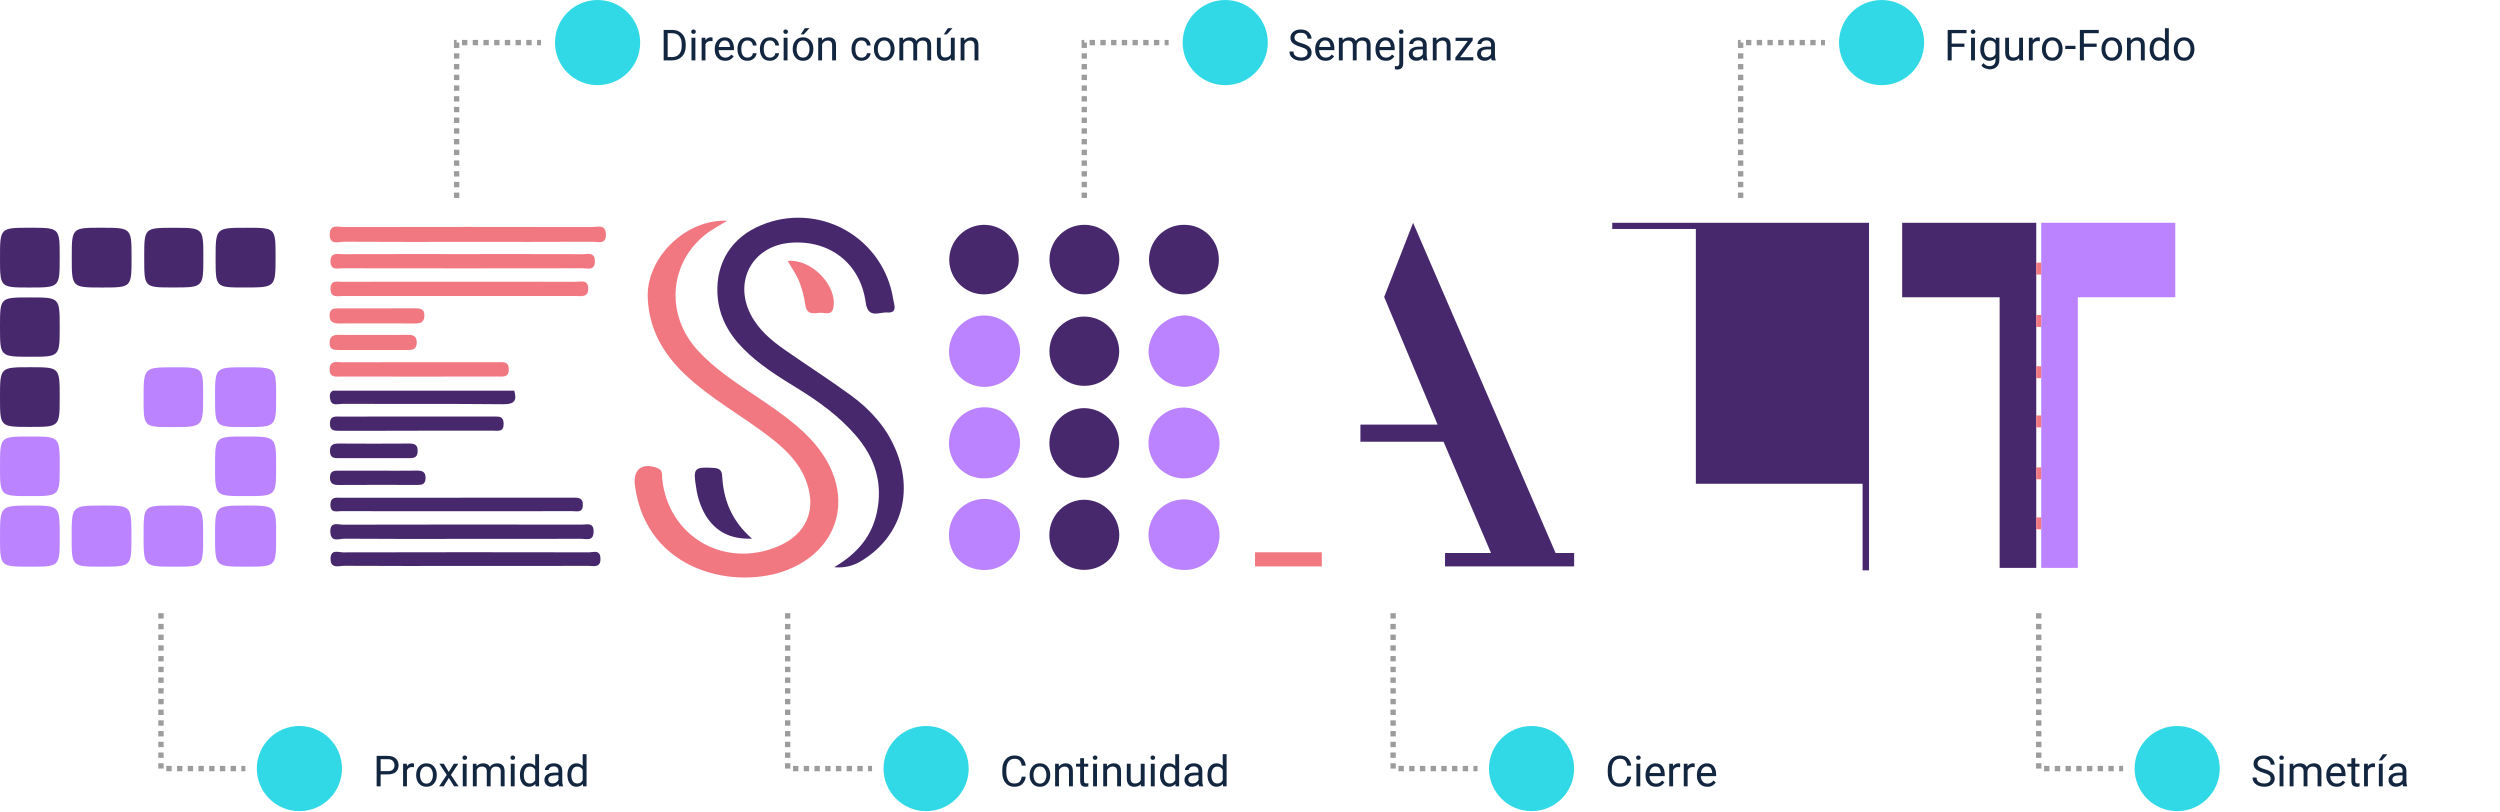
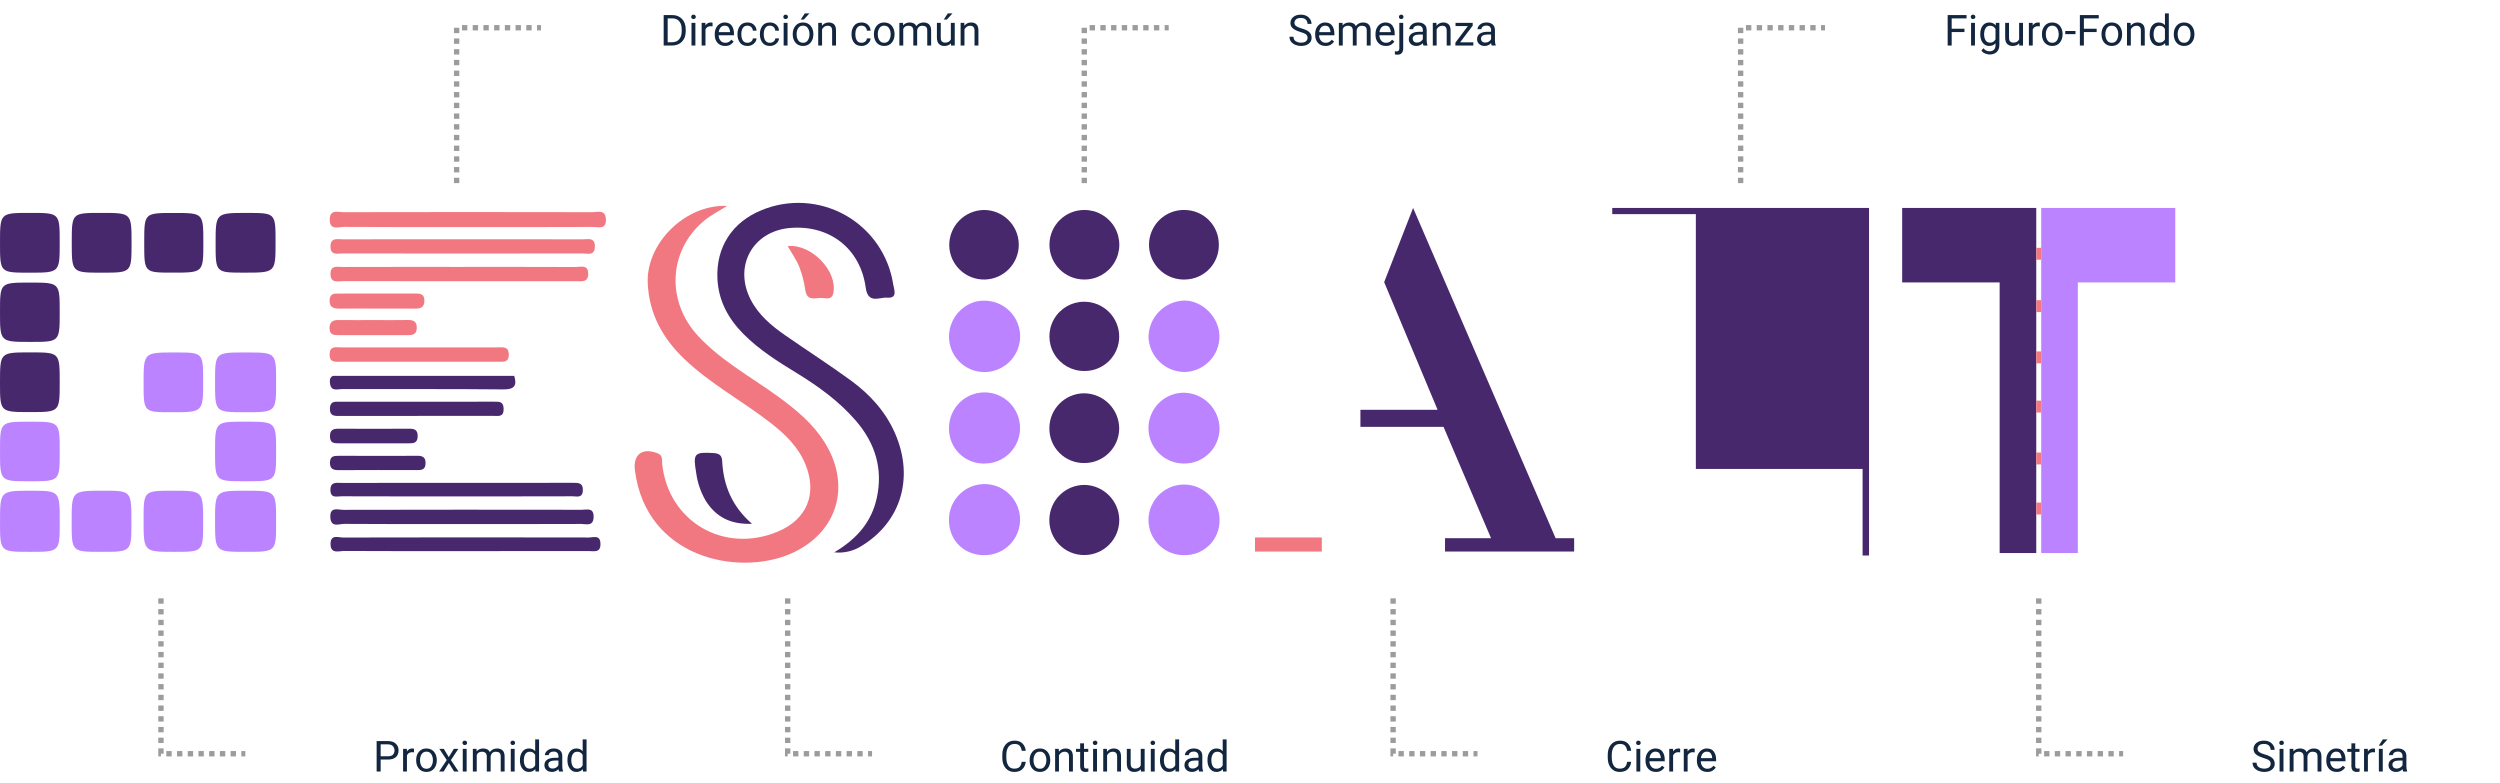
- <svg xmlns="http://www.w3.org/2000/svg" width="933.212" height="302.79" viewBox="0 0 933.212 302.79">
-   <g transform="translate(-358 -4485.405)">
-     <text transform="translate(497.265 4761.942)" fill="#12263f" font-size="16" font-family="Roboto-Regular, Roboto">
+ <svg xmlns="http://www.w3.org/2000/svg" width="933.212" height="292" viewBox="0 0 933.212 292">
+   <g transform="translate(-358 -4620.942)">
+     <text transform="translate(497.265 4891.942)" fill="#12263f" font-size="16" font-family="Roboto-Regular, Roboto">
      <tspan x="0" y="17">Proximidad</tspan>
    </text>
-     <text transform="translate(731.209 4761.942)" fill="#12263f" font-size="16" font-family="Roboto-Regular, Roboto">
+     <text transform="translate(731.209 4891.942)" fill="#12263f" font-size="16" font-family="Roboto-Regular, Roboto">
      <tspan x="0" y="17">Continuidad</tspan>
    </text>
-     <text transform="translate(957.209 4761.942)" fill="#12263f" font-size="16" font-family="Roboto-Regular, Roboto">
+     <text transform="translate(957.209 4891.942)" fill="#12263f" font-size="16" font-family="Roboto-Regular, Roboto">
      <tspan x="0" y="17">Cierre</tspan>
    </text>
-     <text transform="translate(1198.212 4761.942)" fill="#12263f" font-size="16" font-family="Roboto-Regular, Roboto">
+     <text transform="translate(1198.212 4891.942)" fill="#12263f" font-size="16" font-family="Roboto-Regular, Roboto">
      <tspan x="0" y="17">Simetría</tspan>
    </text>
-     <text transform="translate(604.407 4490.942)" fill="#12263f" font-size="16" font-family="Roboto-Regular, Roboto">
+     <text transform="translate(604.407 4620.942)" fill="#12263f" font-size="16" font-family="Roboto-Regular, Roboto">
      <tspan x="0" y="17">Dirección común </tspan>
    </text>
-     <text transform="translate(838.7 4490.942)" fill="#12263f" font-size="16" font-family="Roboto-Regular, Roboto">
+     <text transform="translate(838.7 4620.942)" fill="#12263f" font-size="16" font-family="Roboto-Regular, Roboto">
      <tspan x="0" y="17">Semejanza</tspan>
    </text>
-     <text transform="translate(1083.705 4490.942)" fill="#12263f" font-size="16" font-family="Roboto-Regular, Roboto">
+     <text transform="translate(1083.705 4620.942)" fill="#12263f" font-size="16" font-family="Roboto-Regular, Roboto">
      <tspan x="0" y="17">Figuro-Fondo</tspan>
    </text>
-     <path d="M1634.891,736.619c-3.023,1.9-5.87,3.307-8.278,5.258-13.642,11.058-14.688,30.284-2.518,43.343,8.7,9.34,19.926,15.349,30.081,22.766,6.484,4.734,12.6,9.8,16.969,16.682,10.363,16.339,4.945,34.292-12.771,41.87-19.544,8.359-53.667,1.528-57.906-31.144-.783-6.033,2.752-8.658,8.458-6.432,2.092.816,1.556,2.54,1.713,4.019,2.281,21.478,23.066,33.626,43.164,25.21,10.939-4.581,14.847-14.187,10.227-25.3-2.679-6.439-7.536-11.091-12.911-15.272-10.5-8.166-22.354-14.485-32.074-23.724-8.188-7.783-13.277-16.938-13.8-28.407C1604.562,750.607,1619.28,735.937,1634.891,736.619Z" transform="translate(-1005.454 3831.19)" fill="#f17781" />
-     <path d="M1686.2,865.536c8.86-5.231,14.041-11.688,15.918-20.416,2.331-10.842-.637-20.353-7.781-28.657-6.326-7.354-14.1-12.943-22.316-17.966-6.979-4.264-13.889-8.628-19.7-14.474-5.71-5.742-9.344-12.486-9.716-20.7-.532-11.7,5.539-21.057,16.4-25.48a35.833,35.833,0,0,1,49.223,27.67c.3,1.939,1.822,5.26-2.274,4.951-2.893-.219-7.139,2.51-7.988-3.731-1.993-14.64-13.488-23.469-28.12-22.294-14.016,1.126-21.274,14.174-14.84,26.725,2.926,5.707,7.68,9.714,12.812,13.286,8.159,5.68,16.543,11.05,24.57,16.908,7.1,5.183,12.968,11.564,16.544,19.793,7.117,16.374,2.319,32.813-12.285,41.846A15.806,15.806,0,0,1,1686.2,865.536Z" transform="translate(-1016.806 3831.59)" fill="#47286d" />
-     <path d="M1495.926,745.312c-15.277,0-30.556.051-45.833-.059-2.107-.015-5.544,1.461-5.432-2.858.1-3.815,3.182-2.624,5.205-2.628q46.367-.1,92.734,0c2.01,0,5.022-1.165,5.156,2.683.14,3.974-2.912,2.809-4.929,2.818C1527.194,745.347,1511.56,745.313,1495.926,745.312Z" transform="translate(-963.579 3830.384)" fill="#f17781" />
-     <path d="M1760.875,798.267c.071-7.273,6.164-13.413,13.162-13.263a13.325,13.325,0,1,1-.17,26.648A13.2,13.2,0,0,1,1760.875,798.267Z" transform="translate(-1048.623 3818.172)" fill="#bb83ff" />
-     <path d="M1773.96,905.243c-7.548-.042-13.067-5.5-13.1-12.952a13.269,13.269,0,1,1,13.1,12.952Z" transform="translate(-1048.62 3792.934)" fill="#bb83ff" />
-     <path d="M1889.222,798.27a13.3,13.3,0,0,1-12.984,13.345,13.548,13.548,0,0,1-13.5-12.934,13.8,13.8,0,0,1,13.332-13.739C1882.93,784.914,1889.177,791.245,1889.222,798.27Z" transform="translate(-1076.019 3818.188)" fill="#bb83ff" />
-     <path d="M1787.384,845.114a13.22,13.22,0,0,1-13.005,13.326,12.945,12.945,0,0,1-13.506-13.265,13.256,13.256,0,0,1,26.512-.061Z" transform="translate(-1048.622 3805.53)" fill="#bb83ff" />
-     <path d="M1825.129,905.262A12.958,12.958,0,0,1,1812.1,892.08a13.119,13.119,0,0,1,13.285-13,13.254,13.254,0,0,1,12.826,12.982A13.07,13.07,0,0,1,1825.129,905.262Z" transform="translate(-1062.398 3792.87)" fill="#47286d" />
-     <path d="M1876.03,858.443a13.219,13.219,0,1,1,.188-26.435,13.542,13.542,0,0,1,13.047,13.383A13.121,13.121,0,0,1,1876.03,858.443Z" transform="translate(-1076.019 3805.53)" fill="#bb83ff" />
-     <path d="M1773.915,738.7a12.981,12.981,0,1,1-12.924,13.318A13.107,13.107,0,0,1,1773.915,738.7Z" transform="translate(-1048.653 3830.624)" fill="#47286d" />
-     <path d="M1875.961,905.23a13.13,13.13,0,0,1-13.229-13.03,13.263,13.263,0,1,1,26.525.1A12.894,12.894,0,0,1,1875.961,905.23Z" transform="translate(-1076.018 3792.934)" fill="#bb83ff" />
-     <path d="M1825.2,858.332a12.86,12.86,0,0,1-13.078-13.169,13.049,13.049,0,0,1,12.932-12.862,13.2,13.2,0,0,1,13.136,13.25A12.986,12.986,0,0,1,1825.2,858.332Z" transform="translate(-1062.405 3805.451)" fill="#47286d" />
-     <path d="M1825.217,811.406a12.925,12.925,0,1,1-.186-25.849,13.038,13.038,0,0,1,13.156,13.136A12.87,12.87,0,0,1,1825.217,811.406Z" transform="translate(-1062.406 3818.022)" fill="#47286d" />
-     <path d="M1825.023,764.654a12.975,12.975,0,1,1,.193-25.95,12.976,12.976,0,1,1-.193,25.95Z" transform="translate(-1062.4 3830.623)" fill="#47286d" />
-     <path d="M1889.064,751.53a12.779,12.779,0,0,1-12.557,13.123,12.98,12.98,0,1,1-.316-25.948A12.8,12.8,0,0,1,1889.064,751.53Z" transform="translate(-1076.094 3830.623)" fill="#47286d" />
-     <path d="M1408.907,893.7c0,11.16,0,11.16-11.244,11.163-11.551,0-11.551,0-11.551-11.4s0-11.41,11.523-11.413C1408.907,882.051,1408.907,882.051,1408.907,893.7Z" transform="translate(-947.833 3792.07)" fill="#bb83ff" />
-     <path d="M1495.519,910.94c-15.114,0-30.228.042-45.342-.053-1.982-.012-5.115,1.275-5.1-2.654.011-3.662,2.956-2.358,4.741-2.362q45.875-.114,91.751-.012c1.654,0,4.174-1.116,4.266,2.285.1,3.592-2.487,2.768-4.437,2.773C1526.1,910.96,1510.811,910.941,1495.519,910.94Z" transform="translate(-963.69 3785.725)" fill="#47286d" />
-     <path d="M1335.2,893.808c0,11.056,0,11.056-11.208,11.054-11.109,0-11.109,0-11.109-11.151,0-11.668,0-11.668,11.82-11.668C1335.2,882.046,1335.2,882.046,1335.2,893.808Z" transform="translate(-928.139 3792.073)" fill="#bb83ff" />
-     <path d="M1408.907,822.454c0,11.309,0,11.309-11.579,11.307-11.215,0-11.215,0-11.215-11.145,0-11.16,0-11.16,11.051-11.16h.531C1408.907,811.455,1408.907,811.455,1408.907,822.454Z" transform="translate(-947.833 3811.058)" fill="#bb83ff" />
-     <path d="M1494.442,753.631c14.911,0,29.821-.026,44.732.031,1.916.007,4.584-.907,4.566,2.671-.018,3.6-2.723,2.587-4.6,2.59q-44.732.076-89.463,0c-1.909,0-4.642.9-4.625-2.617.016-3.481,2.717-2.64,4.656-2.647C1464.622,753.607,1479.532,753.632,1494.442,753.631Z" transform="translate(-963.686 3826.627)" fill="#f17781" />
-     <path d="M1397.066,762.5c-10.675,0-10.675,0-10.676-10.868,0-11.429,0-11.429,11.709-11.427,10.673,0,10.673,0,10.673,10.869C1408.773,762.5,1408.773,762.5,1397.066,762.5Z" transform="translate(-947.908 3830.22)" fill="#47286d" />
-     <path d="M1287.446,775.776c11.142,0,11.142,0,11.142,11.006,0,11.14,0,11.14-10.948,11.14-11.34,0-11.34,0-11.34-11.2C1276.3,775.776,1276.3,775.776,1287.446,775.776Z" transform="translate(-918.3 3820.653)" fill="#47286d" />
-     <path d="M1371.851,893.924c0,10.939,0,10.939-10.735,10.939-11.5,0-11.5,0-11.5-11.875,0-10.944,0-10.944,10.84-10.944C1371.851,882.045,1371.851,882.045,1371.851,893.924Z" transform="translate(-938.019 3792.073)" fill="#bb83ff" />
-     <path d="M1298.6,893.751c0,11.116,0,11.116-11.116,11.116-11.174,0-11.174,0-11.174-11.011,0-11.8,0-11.8,11.6-11.8C1298.6,882.058,1298.6,882.058,1298.6,893.751Z" transform="translate(-918.302 3792.07)" fill="#bb83ff" />
-     <path d="M1493.863,897.046c-14.566,0-29.132.058-43.7-.067-1.9-.016-5,1.532-5.2-2.466-.2-4.082,2.909-2.769,4.869-2.774q44.495-.1,88.991-.022c1.915,0,4.535-.951,4.424,2.717-.11,3.623-2.75,2.566-4.629,2.574C1523.7,897.072,1508.783,897.044,1493.863,897.046Z" transform="translate(-963.66 3789.519)" fill="#47286d" />
-     <path d="M1397.427,869.034c-11.313,0-11.313,0-11.313-11.062,0-11.185,0-11.185,11.208-11.184,11.586,0,11.586,0,11.586,11.334C1408.906,869.033,1408.906,869.033,1397.427,869.034Z" transform="translate(-947.834 3801.555)" fill="#bb83ff" />
-     <path d="M1492.832,767.728c14.573,0,29.146-.03,43.719.037,1.887.008,4.672-1.045,4.71,2.51.036,3.373-2.546,2.788-4.584,2.789q-43.453.031-86.906-.016c-1.934,0-4.64.862-4.708-2.6-.07-3.5,2.63-2.687,4.582-2.694C1464.041,767.705,1478.437,767.728,1492.832,767.728Z" transform="translate(-963.688 3822.845)" fill="#f17781" />
-     <path d="M1276.3,822.75c0-11.336,0-11.336,11.28-11.336,11.007,0,11.007,0,11.007,11.159,0,11.125,0,11.125-11.087,11.124C1276.3,833.7,1276.3,833.7,1276.3,822.75Z" transform="translate(-918.3 3811.068)" fill="#47286d" />
-     <path d="M1287.368,869.038c-11.06,0-11.06,0-11.059-11.181,0-11.063,0-11.063,11.184-11.063,11.105,0,11.105,0,11.106,11.19C1298.6,869.041,1298.6,869.041,1287.368,869.038Z" transform="translate(-918.302 3801.553)" fill="#bb83ff" />
-     <path d="M1287.535,740.191c11.053,0,11.053,0,11.053,11.026,0,11.29,0,11.29-11.3,11.29-10.985,0-10.985,0-10.985-11.01C1276.3,740.19,1276.3,740.19,1287.535,740.191Z" transform="translate(-918.3 3830.224)" fill="#47286d" />
-     <path d="M1324.279,762.507c-11.339,0-11.339,0-11.339-11.255,0-11.06,0-11.06,11.024-11.059,11.3,0,11.3,0,11.3,11.263C1335.261,762.5,1335.261,762.5,1324.279,762.507Z" transform="translate(-928.154 3830.223)" fill="#47286d" />
-     <path d="M1361.042,740.223c10.971,0,10.971,0,10.971,11.093,0,11.179,0,11.179-11.412,11.179-10.657,0-10.657,0-10.657-10.818v-.53C1349.944,740.223,1349.944,740.223,1361.042,740.223Z" transform="translate(-938.106 3830.215)" fill="#47286d" />
-     <path d="M1360.155,833.763c-10.537,0-10.537,0-10.536-10.763,0-11.55,0-11.55,11.739-11.546,10.494,0,10.494,0,10.494,10.678C1371.851,833.763,1371.851,833.763,1360.155,833.763Z" transform="translate(-938.019 3811.058)" fill="#bb83ff" />
-     <path d="M1491.741,883.072c-14.188,0-28.377.025-42.565-.033-1.718-.007-4.19.9-4.161-2.409.026-3.128,2.313-2.58,4.163-2.581q43.1-.037,86.2-.033c2.044,0,3.992-.147,3.864,2.861-.125,2.957-2.3,2.16-3.867,2.165C1520.828,883.092,1506.285,883.072,1491.741,883.072Z" transform="translate(-963.675 3793.157)" fill="#47286d" />
-     <path d="M1477.687,814.2c-9.568,0-19.137.014-28.7-.009-2.058,0-4.532.535-4.372-2.909.146-3.135,2.5-2.428,4.3-2.432q29.237-.055,58.474-.013c1.895,0,4.066-.425,4.1,2.655s-2.121,2.7-4.029,2.7Q1492.571,814.222,1477.687,814.2Z" transform="translate(-963.564 3811.774)" fill="#f17781" />
-     <path d="M1477.436,841.9c-9.6,0-19.2-.013-28.8.011-2.039.005-3.972.194-3.872-2.848.092-2.795,1.979-2.456,3.731-2.457q28.8-.012,57.6-.016c1.881,0,3.449-.108,3.508,2.622.071,3.249-2,2.663-3.9,2.663q-14.135,0-28.269,0Z" transform="translate(-963.605 3804.299)" fill="#47286d" />
-     <path d="M1652.425,889.187c-8.13.3-13.518-2.619-17.29-8.625a28.149,28.149,0,0,1-3.565-10.507c-1.211-7.152-.644-7.7,6.379-7.282,2.193.132,3.223.746,3.342,3.016C1641.759,874.762,1644.863,882.614,1652.425,889.187Z" transform="translate(-1013.713 3797.284)" fill="#47286d" />
-     <path d="M1462.371,864.229c4.951,0,9.9.055,14.854-.027,2.141-.035,3.343.53,3.24,2.956-.1,2.309-1.532,2.4-3.25,2.393-9.726-.021-19.453-.05-29.179.018-2.167.015-3.334-.571-3.247-2.961.084-2.307,1.547-2.4,3.258-2.386C1452.821,864.247,1457.6,864.23,1462.371,864.229Z" transform="translate(-963.613 3796.872)" fill="#47286d" />
-     <path d="M1462.146,786.981c-4.6,0-9.208-.041-13.812.013-2.233.026-3.846-.425-3.747-3.161.1-2.7,2-2.456,3.774-2.458,9.385-.011,18.771.009,28.155-.02,1.96-.006,3.528.194,3.464,2.772-.06,2.428-1.458,2.891-3.491,2.872C1471.709,786.954,1466.927,786.985,1462.146,786.981Z" transform="translate(-963.559 3819.152)" fill="#f17781" />
-     <path d="M1461.195,855.837c-4.254,0-8.507,0-12.761,0-1.818,0-3.6.171-3.646-2.551-.045-2.467,1.209-2.913,3.313-2.9q13.026.091,26.053,0c2.024-.012,3.416.248,3.372,2.815-.047,2.668-1.685,2.653-3.571,2.639C1469.7,855.813,1465.448,855.835,1461.195,855.837Z" transform="translate(-963.613 3800.586)" fill="#47286d" />
-     <path d="M1461.1,794.907c4.263,0,8.527.052,12.788-.023,2.189-.039,3.315.7,3.235,3.059-.075,2.2-1.369,2.592-3.171,2.589q-13.055-.025-26.11,0c-1.732,0-3.212-.179-3.264-2.456-.052-2.25.967-3.21,3.2-3.183C1452.222,794.946,1456.663,794.908,1461.1,794.907Z" transform="translate(-963.558 3815.515)" fill="#f17781" />
-     <path d="M1678.493,757.126c8.827-.931,18.686,9.3,17.046,17.491-.549,2.739-2.662,1.951-4.216,1.865-2.355-.13-5.558,1.419-6.234-2.855a40.405,40.405,0,0,0-2.239-8.711C1681.756,762.192,1679.987,759.736,1678.493,757.126Z" transform="translate(-1026.467 3825.685)" fill="#f17781" />
-     <path d="M1990.606,737.662l-10.8,27.7,19.946,47.649h-28.811v6.372h31.027l17.73,41.555h-17.176v4.987h48.2v-4.987H2043.8Z" transform="translate(-1105.118 3830.903)" fill="#47286d" />
-     <rect width="24.933" height="5.264" transform="translate(826.48 4691.568)" fill="#f17781" />
-     <path d="M2099.526,737.662v2.308h31.212v95.114h62.24v32.32h2.4V737.662Z" transform="translate(-1139.701 3830.903)" fill="#47286d" />
-     <path d="M2247.568,737.662v27.8h36.384V866.482h13.667V737.662Z" transform="translate(-1179.517 3830.903)" fill="#47286d" />
-     <path d="M2368.608,737.662v27.8h-36.383V866.482h-13.667V737.662Z" transform="translate(-1198.608 3830.903)" fill="#bb83ff" />
-     <g transform="translate(-30 -30.7)">
+     <path d="M1634.891,736.619c-3.023,1.9-5.87,3.307-8.278,5.258-13.642,11.058-14.688,30.284-2.518,43.343,8.7,9.34,19.926,15.349,30.081,22.766,6.484,4.734,12.6,9.8,16.969,16.682,10.363,16.339,4.945,34.292-12.771,41.87-19.544,8.359-53.667,1.528-57.906-31.144-.783-6.033,2.752-8.658,8.458-6.432,2.092.816,1.556,2.54,1.713,4.019,2.281,21.478,23.066,33.626,43.164,25.21,10.939-4.581,14.847-14.187,10.227-25.3-2.679-6.439-7.536-11.091-12.911-15.272-10.5-8.166-22.354-14.485-32.074-23.724-8.188-7.783-13.277-16.938-13.8-28.407C1604.562,750.607,1619.28,735.937,1634.891,736.619Z" transform="translate(-1005.454 3961.19)" fill="#f17781" />
+     <path d="M1686.2,865.536c8.86-5.231,14.041-11.688,15.918-20.416,2.331-10.842-.637-20.353-7.781-28.657-6.326-7.354-14.1-12.943-22.316-17.966-6.979-4.264-13.889-8.628-19.7-14.474-5.71-5.742-9.344-12.486-9.716-20.7-.532-11.7,5.539-21.057,16.4-25.48a35.833,35.833,0,0,1,49.223,27.67c.3,1.939,1.822,5.26-2.274,4.951-2.893-.219-7.139,2.51-7.988-3.731-1.993-14.64-13.488-23.469-28.12-22.294-14.016,1.126-21.274,14.174-14.84,26.725,2.926,5.707,7.68,9.714,12.812,13.286,8.159,5.68,16.543,11.05,24.57,16.908,7.1,5.183,12.968,11.564,16.544,19.793,7.117,16.374,2.319,32.813-12.285,41.846A15.806,15.806,0,0,1,1686.2,865.536Z" transform="translate(-1016.806 3961.59)" fill="#47286d" />
+     <path d="M1495.926,745.312c-15.277,0-30.556.051-45.833-.059-2.107-.015-5.544,1.461-5.432-2.858.1-3.815,3.182-2.624,5.205-2.628q46.367-.1,92.734,0c2.01,0,5.022-1.165,5.156,2.683.14,3.974-2.912,2.809-4.929,2.818C1527.194,745.347,1511.56,745.313,1495.926,745.312Z" transform="translate(-963.579 3960.384)" fill="#f17781" />
+     <path d="M1760.875,798.267c.071-7.273,6.164-13.413,13.162-13.263a13.325,13.325,0,1,1-.17,26.648A13.2,13.2,0,0,1,1760.875,798.267Z" transform="translate(-1048.623 3948.172)" fill="#bb83ff" />
+     <path d="M1773.96,905.243c-7.548-.042-13.067-5.5-13.1-12.952a13.269,13.269,0,1,1,13.1,12.952Z" transform="translate(-1048.62 3922.934)" fill="#bb83ff" />
+     <path d="M1889.222,798.27a13.3,13.3,0,0,1-12.984,13.345,13.548,13.548,0,0,1-13.5-12.934,13.8,13.8,0,0,1,13.332-13.739C1882.93,784.914,1889.177,791.245,1889.222,798.27Z" transform="translate(-1076.019 3948.188)" fill="#bb83ff" />
+     <path d="M1787.384,845.114a13.22,13.22,0,0,1-13.005,13.326,12.945,12.945,0,0,1-13.506-13.265,13.256,13.256,0,0,1,26.512-.061Z" transform="translate(-1048.622 3935.53)" fill="#bb83ff" />
+     <path d="M1825.129,905.262A12.958,12.958,0,0,1,1812.1,892.08a13.119,13.119,0,0,1,13.285-13,13.254,13.254,0,0,1,12.826,12.982A13.07,13.07,0,0,1,1825.129,905.262Z" transform="translate(-1062.398 3922.87)" fill="#47286d" />
+     <path d="M1876.03,858.443a13.219,13.219,0,1,1,.188-26.435,13.542,13.542,0,0,1,13.047,13.383A13.121,13.121,0,0,1,1876.03,858.443Z" transform="translate(-1076.019 3935.53)" fill="#bb83ff" />
+     <path d="M1773.915,738.7a12.981,12.981,0,1,1-12.924,13.318A13.107,13.107,0,0,1,1773.915,738.7Z" transform="translate(-1048.653 3960.624)" fill="#47286d" />
+     <path d="M1875.961,905.23a13.13,13.13,0,0,1-13.229-13.03,13.263,13.263,0,1,1,26.525.1A12.894,12.894,0,0,1,1875.961,905.23Z" transform="translate(-1076.018 3922.934)" fill="#bb83ff" />
+     <path d="M1825.2,858.332a12.86,12.86,0,0,1-13.078-13.169,13.049,13.049,0,0,1,12.932-12.862,13.2,13.2,0,0,1,13.136,13.25A12.986,12.986,0,0,1,1825.2,858.332Z" transform="translate(-1062.405 3935.451)" fill="#47286d" />
+     <path d="M1825.217,811.406a12.925,12.925,0,1,1-.186-25.849,13.038,13.038,0,0,1,13.156,13.136A12.87,12.87,0,0,1,1825.217,811.406Z" transform="translate(-1062.406 3948.022)" fill="#47286d" />
+     <path d="M1825.023,764.654a12.975,12.975,0,1,1,.193-25.95,12.976,12.976,0,1,1-.193,25.95Z" transform="translate(-1062.4 3960.623)" fill="#47286d" />
+     <path d="M1889.064,751.53a12.779,12.779,0,0,1-12.557,13.123,12.98,12.98,0,1,1-.316-25.948A12.8,12.8,0,0,1,1889.064,751.53Z" transform="translate(-1076.094 3960.623)" fill="#47286d" />
+     <path d="M1408.907,893.7c0,11.16,0,11.16-11.244,11.163-11.551,0-11.551,0-11.551-11.4s0-11.41,11.523-11.413C1408.907,882.051,1408.907,882.051,1408.907,893.7Z" transform="translate(-947.833 3922.07)" fill="#bb83ff" />
+     <path d="M1495.519,910.94c-15.114,0-30.228.042-45.342-.053-1.982-.012-5.115,1.275-5.1-2.654.011-3.662,2.956-2.358,4.741-2.362q45.875-.114,91.751-.012c1.654,0,4.174-1.116,4.266,2.285.1,3.592-2.487,2.768-4.437,2.773C1526.1,910.96,1510.811,910.941,1495.519,910.94Z" transform="translate(-963.69 3915.725)" fill="#47286d" />
+     <path d="M1335.2,893.808c0,11.056,0,11.056-11.208,11.054-11.109,0-11.109,0-11.109-11.151,0-11.668,0-11.668,11.82-11.668C1335.2,882.046,1335.2,882.046,1335.2,893.808Z" transform="translate(-928.139 3922.073)" fill="#bb83ff" />
+     <path d="M1408.907,822.454c0,11.309,0,11.309-11.579,11.307-11.215,0-11.215,0-11.215-11.145,0-11.16,0-11.16,11.051-11.16h.531C1408.907,811.455,1408.907,811.455,1408.907,822.454Z" transform="translate(-947.833 3941.058)" fill="#bb83ff" />
+     <path d="M1494.442,753.631c14.911,0,29.821-.026,44.732.031,1.916.007,4.584-.907,4.566,2.671-.018,3.6-2.723,2.587-4.6,2.59q-44.732.076-89.463,0c-1.909,0-4.642.9-4.625-2.617.016-3.481,2.717-2.64,4.656-2.647C1464.622,753.607,1479.532,753.632,1494.442,753.631Z" transform="translate(-963.686 3956.627)" fill="#f17781" />
+     <path d="M1397.066,762.5c-10.675,0-10.675,0-10.676-10.868,0-11.429,0-11.429,11.709-11.427,10.673,0,10.673,0,10.673,10.869C1408.773,762.5,1408.773,762.5,1397.066,762.5Z" transform="translate(-947.908 3960.22)" fill="#47286d" />
+     <path d="M1287.446,775.776c11.142,0,11.142,0,11.142,11.006,0,11.14,0,11.14-10.948,11.14-11.34,0-11.34,0-11.34-11.2C1276.3,775.776,1276.3,775.776,1287.446,775.776Z" transform="translate(-918.3 3950.653)" fill="#47286d" />
+     <path d="M1371.851,893.924c0,10.939,0,10.939-10.735,10.939-11.5,0-11.5,0-11.5-11.875,0-10.944,0-10.944,10.84-10.944C1371.851,882.045,1371.851,882.045,1371.851,893.924Z" transform="translate(-938.019 3922.073)" fill="#bb83ff" />
+     <path d="M1298.6,893.751c0,11.116,0,11.116-11.116,11.116-11.174,0-11.174,0-11.174-11.011,0-11.8,0-11.8,11.6-11.8C1298.6,882.058,1298.6,882.058,1298.6,893.751Z" transform="translate(-918.302 3922.07)" fill="#bb83ff" />
+     <path d="M1493.863,897.046c-14.566,0-29.132.058-43.7-.067-1.9-.016-5,1.532-5.2-2.466-.2-4.082,2.909-2.769,4.869-2.774q44.495-.1,88.991-.022c1.915,0,4.535-.951,4.424,2.717-.11,3.623-2.75,2.566-4.629,2.574C1523.7,897.072,1508.783,897.044,1493.863,897.046Z" transform="translate(-963.66 3919.519)" fill="#47286d" />
+     <path d="M1397.427,869.034c-11.313,0-11.313,0-11.313-11.062,0-11.185,0-11.185,11.208-11.184,11.586,0,11.586,0,11.586,11.334C1408.906,869.033,1408.906,869.033,1397.427,869.034Z" transform="translate(-947.834 3931.555)" fill="#bb83ff" />
+     <path d="M1492.832,767.728c14.573,0,29.146-.03,43.719.037,1.887.008,4.672-1.045,4.71,2.51.036,3.373-2.546,2.788-4.584,2.789q-43.453.031-86.906-.016c-1.934,0-4.64.862-4.708-2.6-.07-3.5,2.63-2.687,4.582-2.694C1464.041,767.705,1478.437,767.728,1492.832,767.728Z" transform="translate(-963.688 3952.845)" fill="#f17781" />
+     <path d="M1276.3,822.75c0-11.336,0-11.336,11.28-11.336,11.007,0,11.007,0,11.007,11.159,0,11.125,0,11.125-11.087,11.124C1276.3,833.7,1276.3,833.7,1276.3,822.75Z" transform="translate(-918.3 3941.068)" fill="#47286d" />
+     <path d="M1287.368,869.038c-11.06,0-11.06,0-11.059-11.181,0-11.063,0-11.063,11.184-11.063,11.105,0,11.105,0,11.106,11.19C1298.6,869.041,1298.6,869.041,1287.368,869.038Z" transform="translate(-918.302 3931.553)" fill="#bb83ff" />
+     <path d="M1287.535,740.191c11.053,0,11.053,0,11.053,11.026,0,11.29,0,11.29-11.3,11.29-10.985,0-10.985,0-10.985-11.01C1276.3,740.19,1276.3,740.19,1287.535,740.191Z" transform="translate(-918.3 3960.224)" fill="#47286d" />
+     <path d="M1324.279,762.507c-11.339,0-11.339,0-11.339-11.255,0-11.06,0-11.06,11.024-11.059,11.3,0,11.3,0,11.3,11.263C1335.261,762.5,1335.261,762.5,1324.279,762.507Z" transform="translate(-928.154 3960.223)" fill="#47286d" />
+     <path d="M1361.042,740.223c10.971,0,10.971,0,10.971,11.093,0,11.179,0,11.179-11.412,11.179-10.657,0-10.657,0-10.657-10.818v-.53C1349.944,740.223,1349.944,740.223,1361.042,740.223Z" transform="translate(-938.106 3960.215)" fill="#47286d" />
+     <path d="M1360.155,833.763c-10.537,0-10.537,0-10.536-10.763,0-11.55,0-11.55,11.739-11.546,10.494,0,10.494,0,10.494,10.678C1371.851,833.763,1371.851,833.763,1360.155,833.763Z" transform="translate(-938.019 3941.058)" fill="#bb83ff" />
+     <path d="M1491.741,883.072c-14.188,0-28.377.025-42.565-.033-1.718-.007-4.19.9-4.161-2.409.026-3.128,2.313-2.58,4.163-2.581q43.1-.037,86.2-.033c2.044,0,3.992-.147,3.864,2.861-.125,2.957-2.3,2.16-3.867,2.165C1520.828,883.092,1506.285,883.072,1491.741,883.072Z" transform="translate(-963.675 3923.157)" fill="#47286d" />
+     <path d="M1477.687,814.2c-9.568,0-19.137.014-28.7-.009-2.058,0-4.532.535-4.372-2.909.146-3.135,2.5-2.428,4.3-2.432q29.237-.055,58.474-.013c1.895,0,4.066-.425,4.1,2.655s-2.121,2.7-4.029,2.7Q1492.571,814.222,1477.687,814.2Z" transform="translate(-963.564 3941.774)" fill="#f17781" />
+     <path d="M1477.436,841.9c-9.6,0-19.2-.013-28.8.011-2.039.005-3.972.194-3.872-2.848.092-2.795,1.979-2.456,3.731-2.457q28.8-.012,57.6-.016c1.881,0,3.449-.108,3.508,2.622.071,3.249-2,2.663-3.9,2.663q-14.135,0-28.269,0Z" transform="translate(-963.605 3934.299)" fill="#47286d" />
+     <path d="M1652.425,889.187c-8.13.3-13.518-2.619-17.29-8.625a28.149,28.149,0,0,1-3.565-10.507c-1.211-7.152-.644-7.7,6.379-7.282,2.193.132,3.223.746,3.342,3.016C1641.759,874.762,1644.863,882.614,1652.425,889.187Z" transform="translate(-1013.713 3927.284)" fill="#47286d" />
+     <path d="M1462.371,864.229c4.951,0,9.9.055,14.854-.027,2.141-.035,3.343.53,3.24,2.956-.1,2.309-1.532,2.4-3.25,2.393-9.726-.021-19.453-.05-29.179.018-2.167.015-3.334-.571-3.247-2.961.084-2.307,1.547-2.4,3.258-2.386C1452.821,864.247,1457.6,864.23,1462.371,864.229Z" transform="translate(-963.613 3926.872)" fill="#47286d" />
+     <path d="M1462.146,786.981c-4.6,0-9.208-.041-13.812.013-2.233.026-3.846-.425-3.747-3.161.1-2.7,2-2.456,3.774-2.458,9.385-.011,18.771.009,28.155-.02,1.96-.006,3.528.194,3.464,2.772-.06,2.428-1.458,2.891-3.491,2.872C1471.709,786.954,1466.927,786.985,1462.146,786.981Z" transform="translate(-963.559 3949.152)" fill="#f17781" />
+     <path d="M1461.195,855.837c-4.254,0-8.507,0-12.761,0-1.818,0-3.6.171-3.646-2.551-.045-2.467,1.209-2.913,3.313-2.9q13.026.091,26.053,0c2.024-.012,3.416.248,3.372,2.815-.047,2.668-1.685,2.653-3.571,2.639C1469.7,855.813,1465.448,855.835,1461.195,855.837Z" transform="translate(-963.613 3930.586)" fill="#47286d" />
+     <path d="M1461.1,794.907c4.263,0,8.527.052,12.788-.023,2.189-.039,3.315.7,3.235,3.059-.075,2.2-1.369,2.592-3.171,2.589q-13.055-.025-26.11,0c-1.732,0-3.212-.179-3.264-2.456-.052-2.25.967-3.21,3.2-3.183C1452.222,794.946,1456.663,794.908,1461.1,794.907Z" transform="translate(-963.558 3945.515)" fill="#f17781" />
+     <path d="M1678.493,757.126c8.827-.931,18.686,9.3,17.046,17.491-.549,2.739-2.662,1.951-4.216,1.865-2.355-.13-5.558,1.419-6.234-2.855a40.405,40.405,0,0,0-2.239-8.711C1681.756,762.192,1679.987,759.736,1678.493,757.126Z" transform="translate(-1026.467 3955.685)" fill="#f17781" />
+     <path d="M1990.606,737.662l-10.8,27.7,19.946,47.649h-28.811v6.372h31.027l17.73,41.555h-17.176v4.987h48.2v-4.987H2043.8Z" transform="translate(-1105.118 3960.903)" fill="#47286d" />
+     <rect width="24.933" height="5.264" transform="translate(826.48 4821.568)" fill="#f17781" />
+     <path d="M2099.526,737.662v2.308h31.212v95.114h62.24v32.32h2.4V737.662Z" transform="translate(-1139.701 3960.903)" fill="#47286d" />
+     <path d="M2247.568,737.662v27.8h36.384V866.482h13.667V737.662Z" transform="translate(-1179.517 3960.903)" fill="#47286d" />
+     <path d="M2368.608,737.662v27.8h-36.383V866.482h-13.667V737.662Z" transform="translate(-1198.608 3960.903)" fill="#bb83ff" />
+     <g transform="translate(-30 99.3)">
      <rect width="1.853" height="4.433" transform="translate(1148.103 4614.157)" fill="#f17781" />
      <rect width="1.853" height="4.433" transform="translate(1148.103 4633.697)" fill="#f17781" />
      <rect width="1.853" height="4.433" transform="translate(1148.103 4690.581)" fill="#f17781" />
      <rect width="1.853" height="4.433" transform="translate(1148.103 4671.202)" fill="#f17781" />
      <rect width="1.853" height="4.433" transform="translate(1148.103 4709.248)" fill="#f17781" />
      <rect width="1.853" height="4.433" transform="translate(1148.103 4652.825)" fill="#f17781" />
    </g>
-     <path d="M1445.888,823.4c-.959.43-1.435,1.336-1.034,3.239.556,2.63,2.808,1.683,4.383,1.687,20.086.061,40.173-.077,60.257.131,4.492.047,5.029-1.752,4.054-5.057Z" transform="translate(-963.593 3807.845)" fill="#47286d" />
-     <circle cx="15.895" cy="15.895" r="15.895" transform="translate(453.865 4756.405)" fill="#31d9e7" />
-     <circle cx="15.895" cy="15.895" r="15.895" transform="translate(687.809 4756.405)" fill="#31d9e7" />
-     <circle cx="15.895" cy="15.895" r="15.895" transform="translate(913.809 4756.405)" fill="#31d9e7" />
-     <circle cx="15.895" cy="15.895" r="15.895" transform="translate(1154.812 4756.405)" fill="#31d9e7" />
-     <circle cx="15.895" cy="15.895" r="15.895" transform="translate(565.173 4485.405)" fill="#31d9e7" />
-     <circle cx="15.895" cy="15.895" r="15.895" transform="translate(799.466 4485.405)" fill="#31d9e7" />
-     <circle cx="15.895" cy="15.895" r="15.895" transform="translate(1044.471 4485.405)" fill="#31d9e7" />
-     <path d="M-5029.5-6645v58h31.5" transform="translate(5447.582 11359.3)" fill="none" stroke="#707070" stroke-width="2" stroke-dasharray="2 2" opacity="0.69" />
-     <path d="M-5029.5-6645v58h31.5" transform="translate(5681.526 11359.3)" fill="none" stroke="#707070" stroke-width="2" stroke-dasharray="2 2" opacity="0.69" />
-     <path d="M-5029.5-6645v58h31.5" transform="translate(5907.526 11359.3)" fill="none" stroke="#707070" stroke-width="2" stroke-dasharray="2 2" opacity="0.69" />
-     <path d="M-5029.5-6645v58h31.5" transform="translate(6148.529 11359.3)" fill="none" stroke="#707070" stroke-width="2" stroke-dasharray="2 2" opacity="0.69" />
-     <path d="M-5029.5-6587v-58h31.5" transform="translate(5557.954 11146.3)" fill="none" stroke="#707070" stroke-width="2" stroke-dasharray="2 2" opacity="0.69" />
-     <path d="M-5029.5-6587v-58h31.5" transform="translate(5792.247 11146.3)" fill="none" stroke="#707070" stroke-width="2" stroke-dasharray="2 2" opacity="0.69" />
-     <path d="M-5029.5-6587v-58h31.5" transform="translate(6037.252 11146.3)" fill="none" stroke="#707070" stroke-width="2" stroke-dasharray="2 2" opacity="0.69" />
+     <path d="M1445.888,823.4c-.959.43-1.435,1.336-1.034,3.239.556,2.63,2.808,1.683,4.383,1.687,20.086.061,40.173-.077,60.257.131,4.492.047,5.029-1.752,4.054-5.057Z" transform="translate(-963.593 3937.845)" fill="#47286d" />
+     <path d="M-5029.5-6645v58h31.5" transform="translate(5447.582 11489.3)" fill="none" stroke="#707070" stroke-width="2" stroke-dasharray="2 2" opacity="0.69" />
+     <path d="M-5029.5-6645v58h31.5" transform="translate(5681.526 11489.3)" fill="none" stroke="#707070" stroke-width="2" stroke-dasharray="2 2" opacity="0.69" />
+     <path d="M-5029.5-6645v58h31.5" transform="translate(5907.526 11489.3)" fill="none" stroke="#707070" stroke-width="2" stroke-dasharray="2 2" opacity="0.69" />
+     <path d="M-5029.5-6645v58h31.5" transform="translate(6148.529 11489.3)" fill="none" stroke="#707070" stroke-width="2" stroke-dasharray="2 2" opacity="0.69" />
+     <path d="M-5029.5-6587v-58h31.5" transform="translate(5557.954 11276.3)" fill="none" stroke="#707070" stroke-width="2" stroke-dasharray="2 2" opacity="0.69" />
+     <path d="M-5029.5-6587v-58h31.5" transform="translate(5792.247 11276.3)" fill="none" stroke="#707070" stroke-width="2" stroke-dasharray="2 2" opacity="0.69" />
+     <path d="M-5029.5-6587v-58h31.5" transform="translate(6037.252 11276.3)" fill="none" stroke="#707070" stroke-width="2" stroke-dasharray="2 2" opacity="0.69" />
  </g>
</svg>
